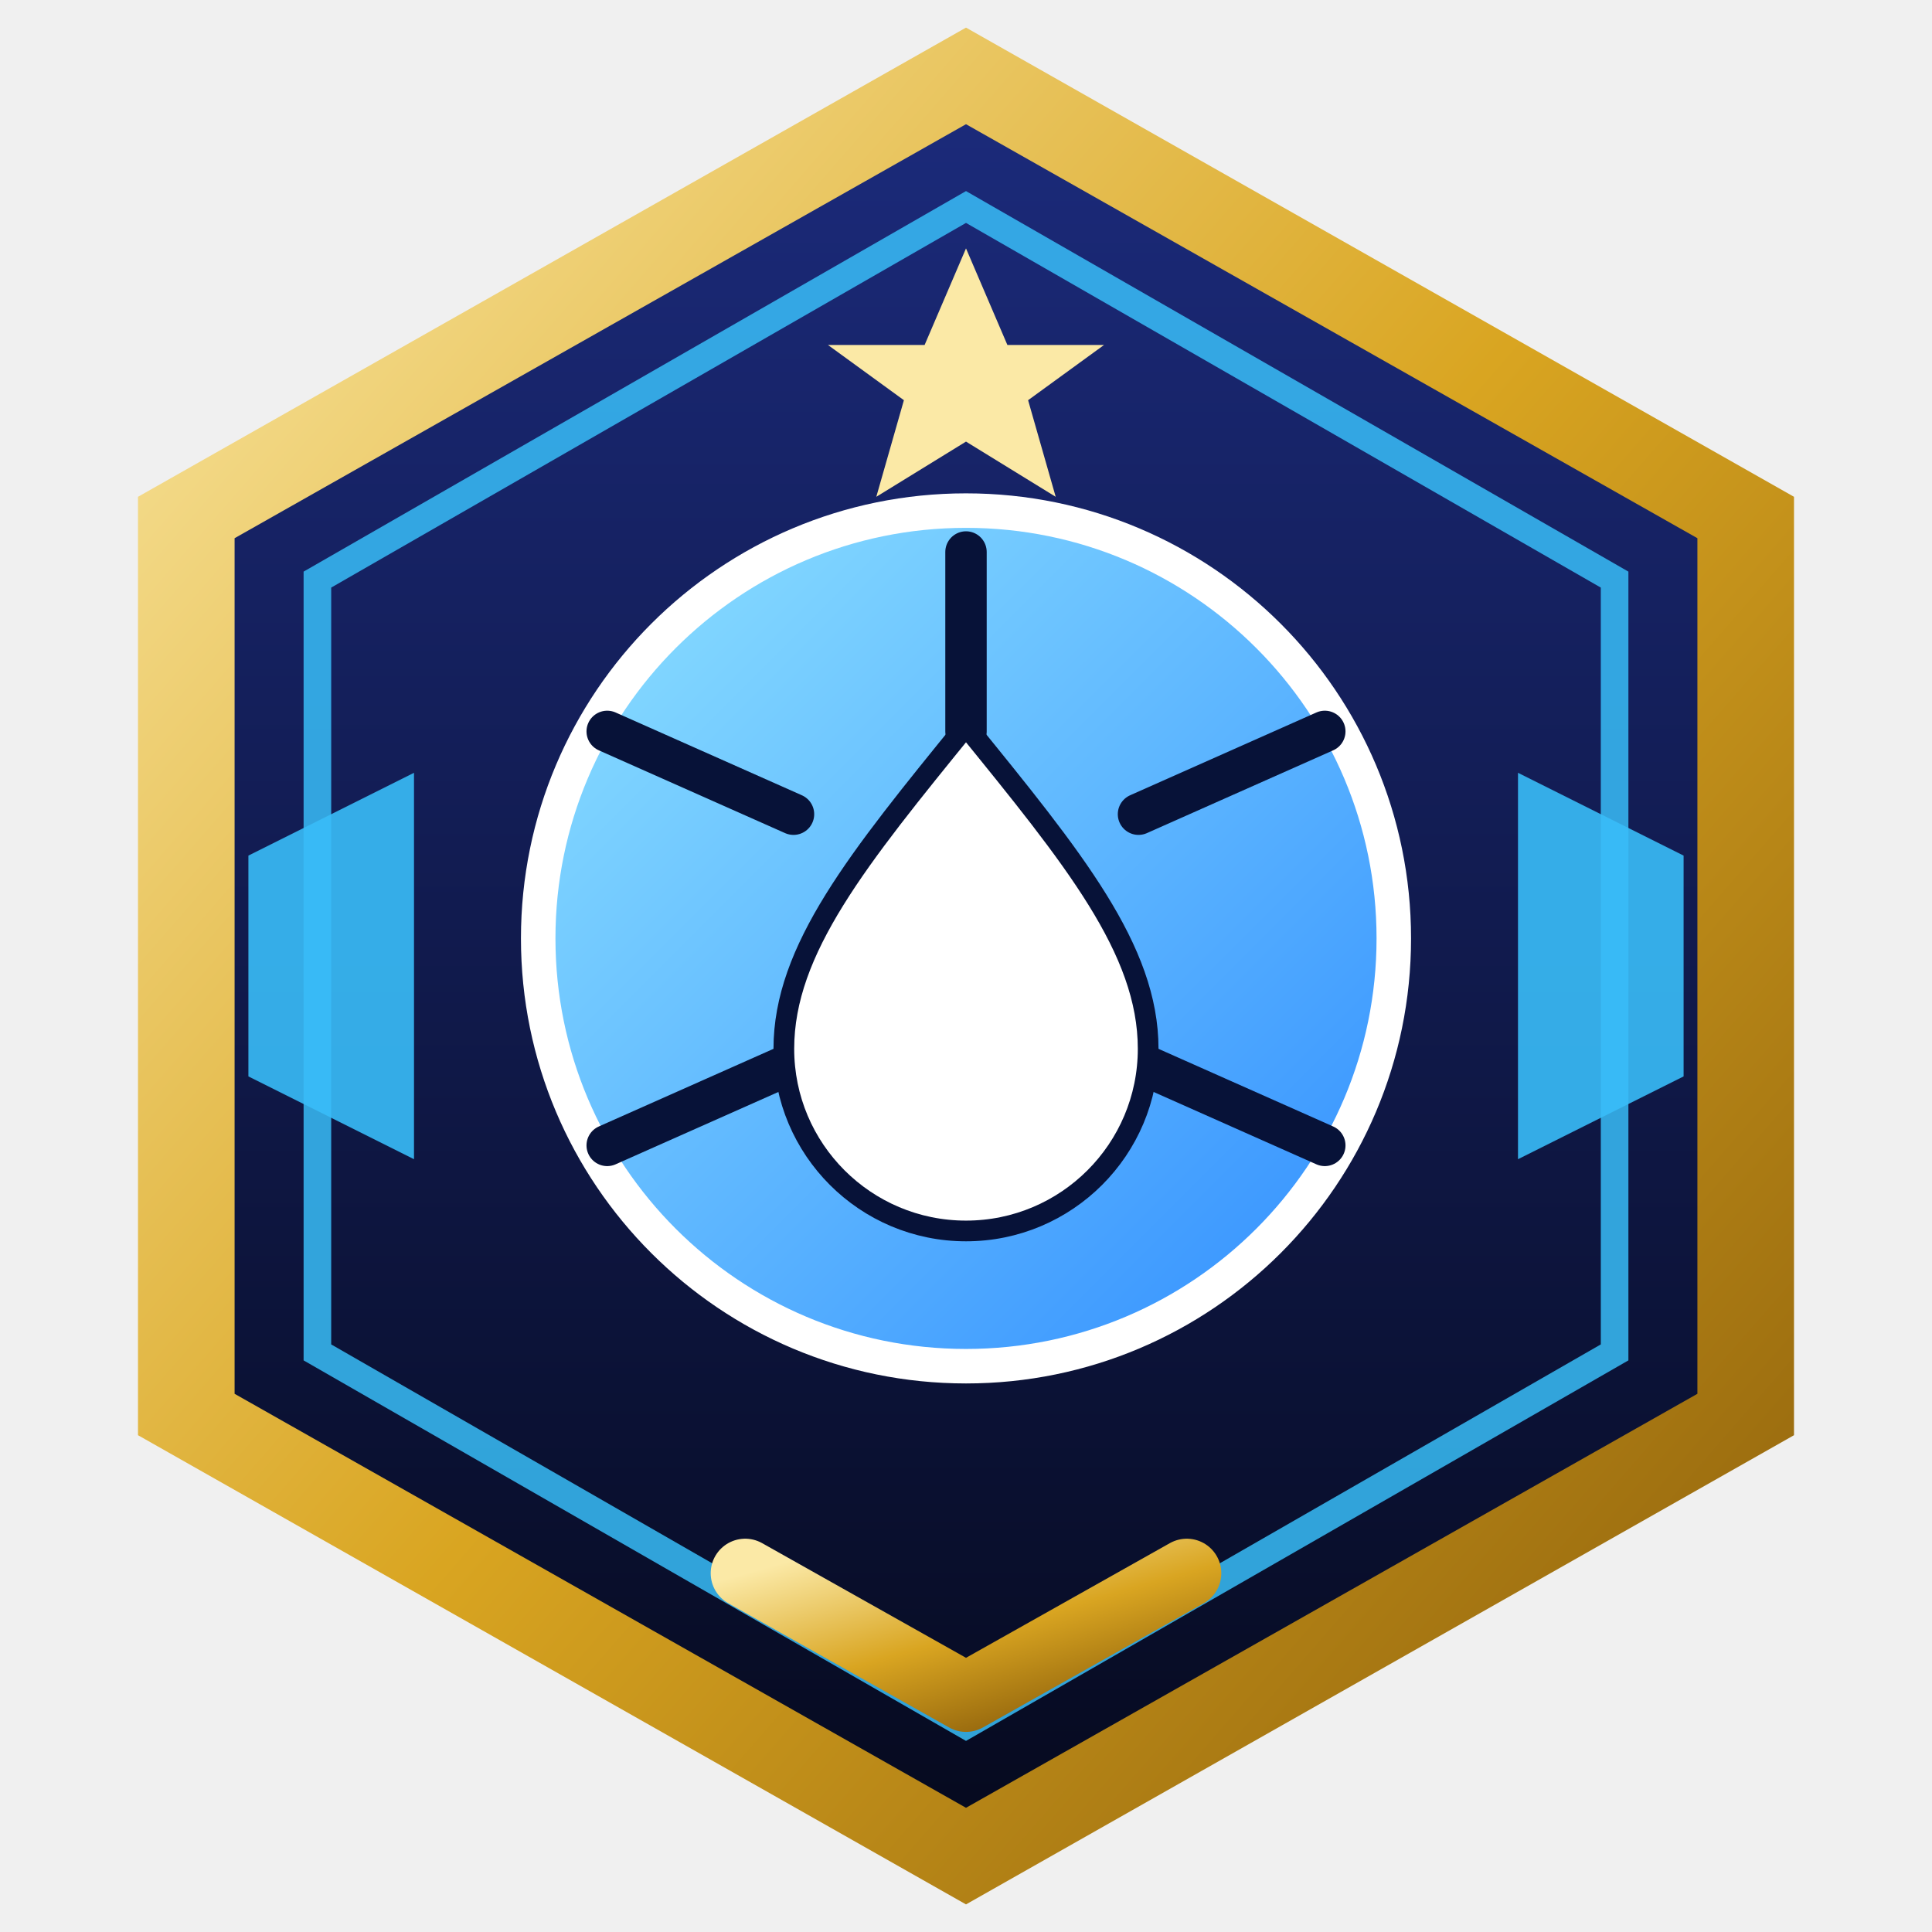
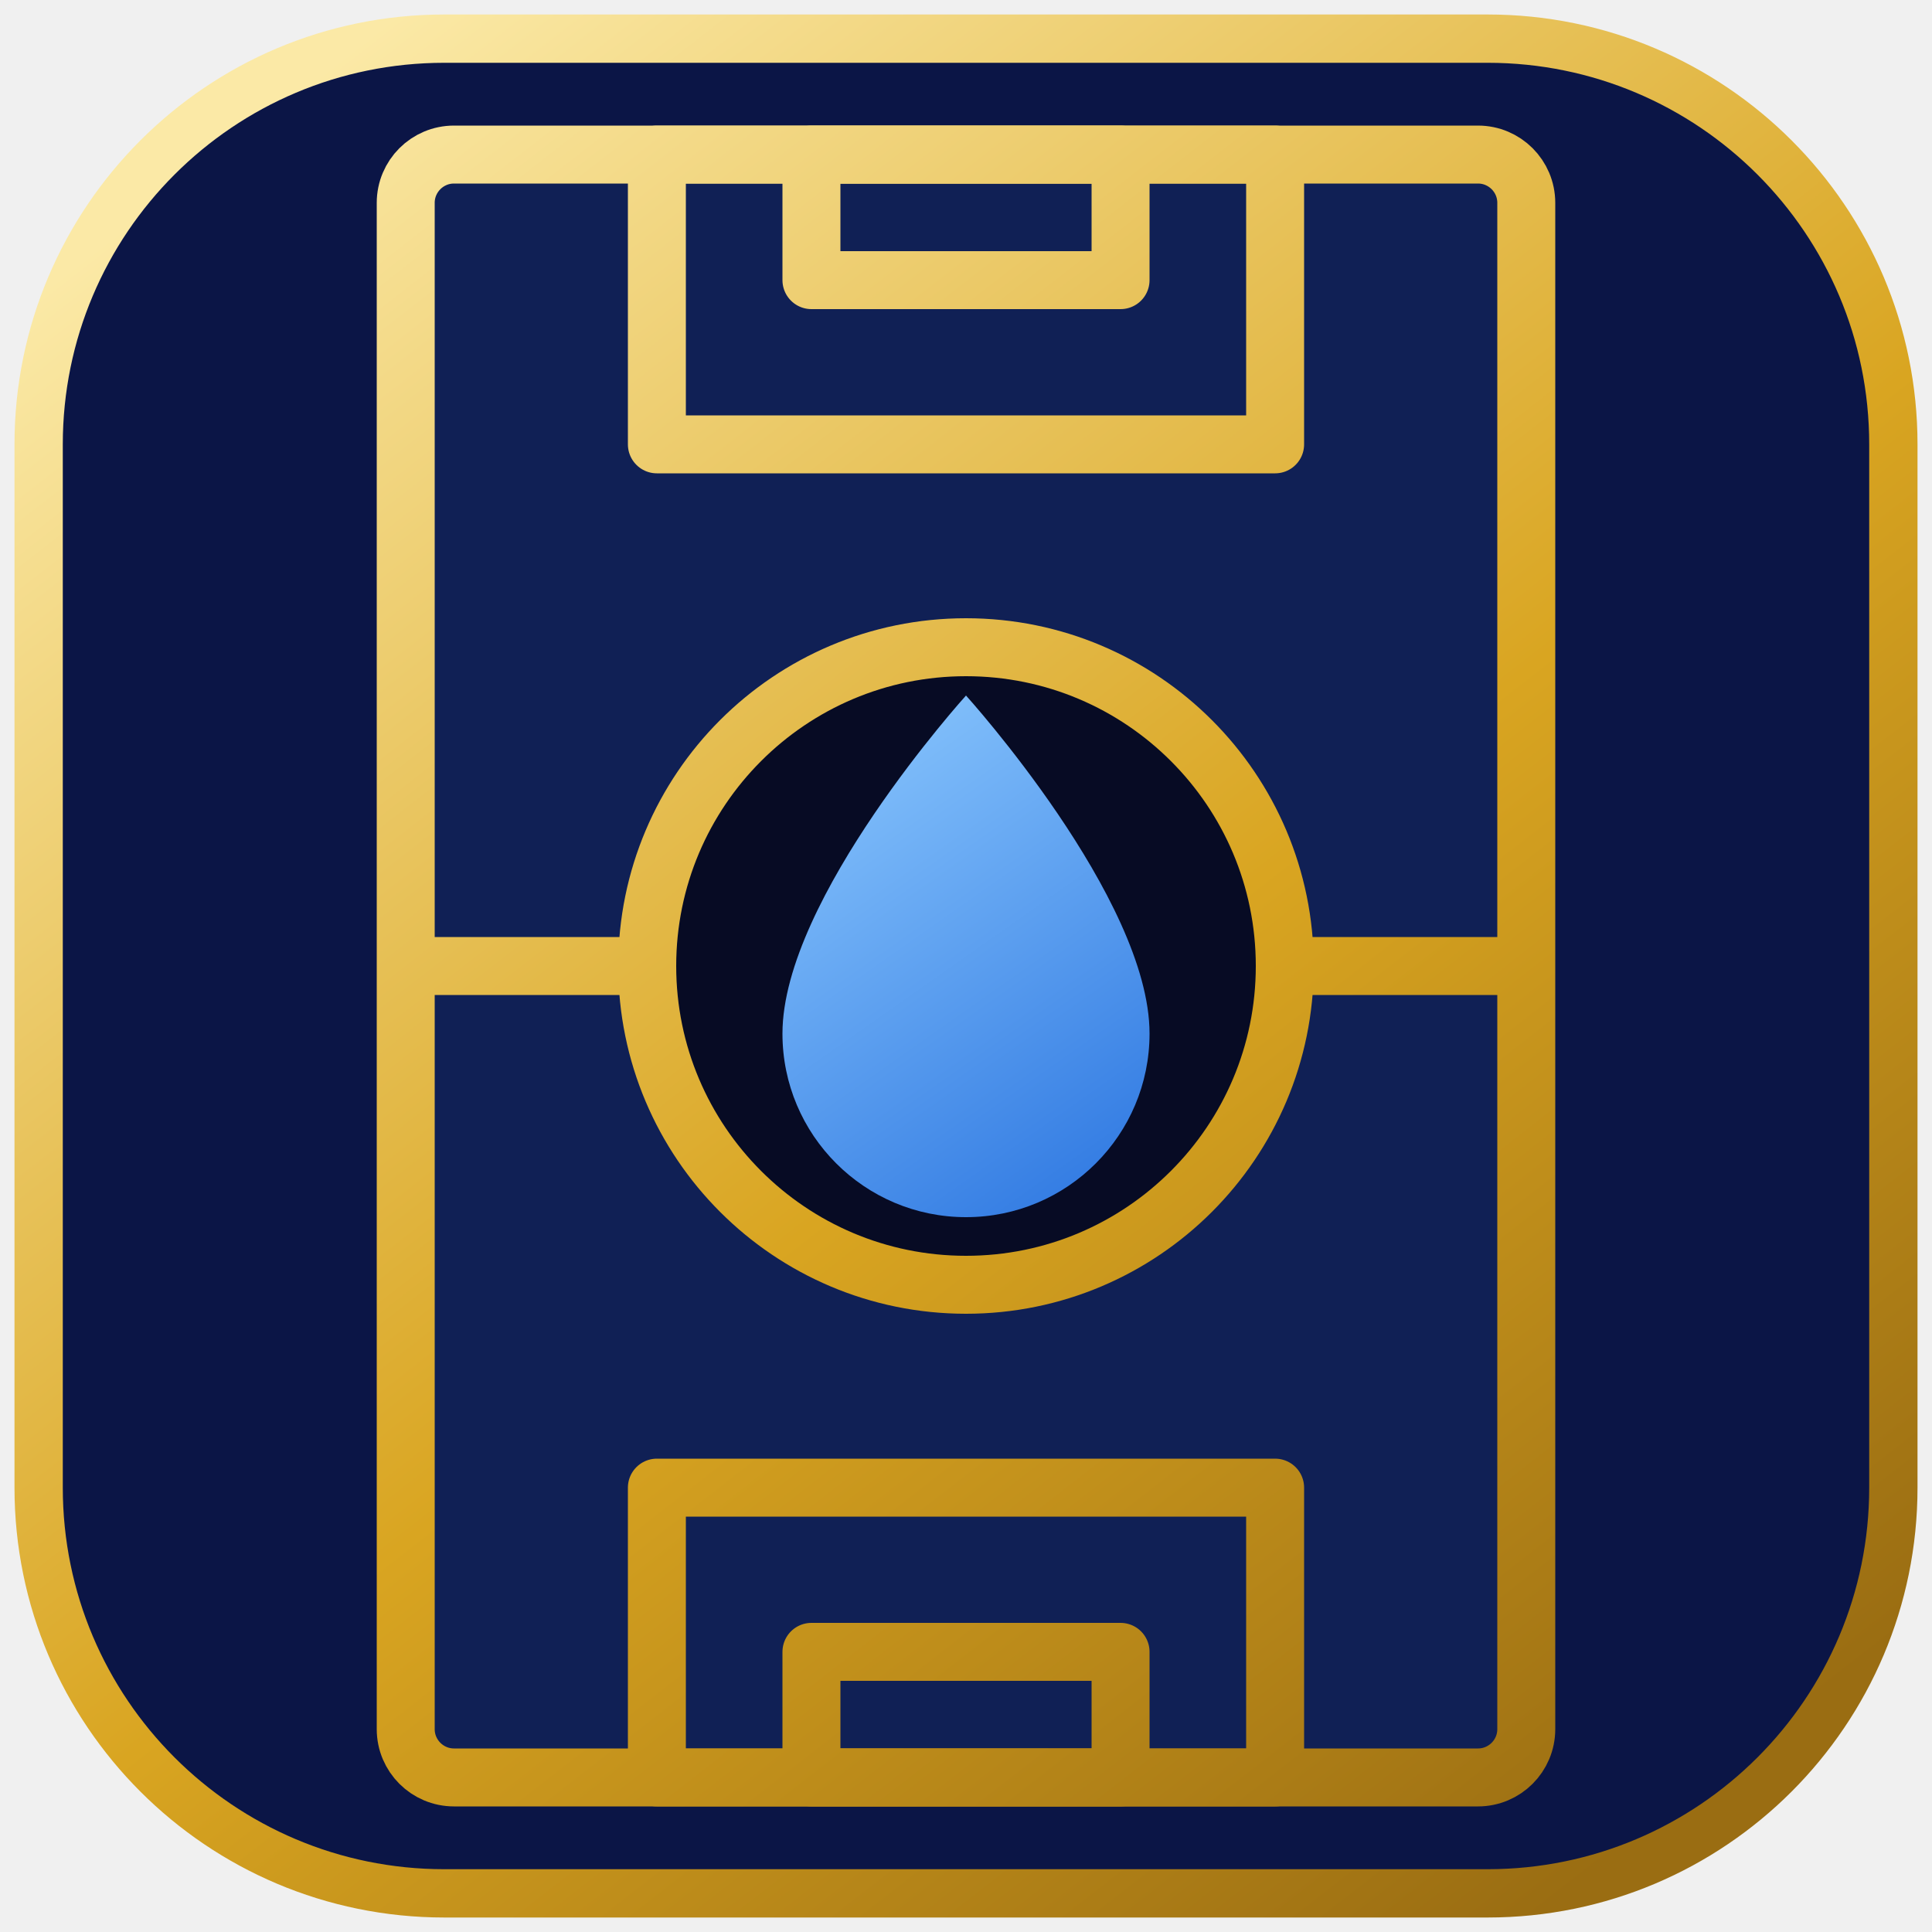
- <svg xmlns="http://www.w3.org/2000/svg" viewBox="-70 -70 140 140">
+ <svg xmlns="http://www.w3.org/2000/svg" viewBox="0 0 200 200">
  <defs>
-     <linearGradient id="fa" x1="0" y1="0" x2="1" y2="1">
+     <linearGradient id="fg" gradientUnits="userSpaceOnUse" x1="30" y1="10" x2="170" y2="190">
      <stop offset="0" stop-color="#fbe9a6" />
-       <stop offset=".5" stop-color="#d9a521" />
-       <stop offset="1" stop-color="#8a5d0a" />
+       <stop offset=".55" stop-color="#d9a521" />
+       <stop offset="1" stop-color="#9a6d12" />
    </linearGradient>
-     <linearGradient id="fb" x1="0" y1="0" x2="0" y2="1">
-       <stop offset="0" stop-color="#1b2a7a" />
-       <stop offset="1" stop-color="#060a1f" />
-     </linearGradient>
-     <linearGradient id="fc" x1="0" y1="0" x2="1" y2="1">
-       <stop offset="0" stop-color="#8fe3ff" />
-       <stop offset="1" stop-color="#2f8cff" />
+     <linearGradient id="fb" gradientUnits="userSpaceOnUse" x1="81" y1="72" x2="119" y2="126">
+       <stop offset="0" stop-color="#8fcbff" />
+       <stop offset="1" stop-color="#2a74e0" />
    </linearGradient>
  </defs>
-   <polygon points="0,-68 60,-34 60,34 0,68 -60,34 -60,-34" fill="url(#fa)" />
-   <polygon points="0,-61 53,-31 53,31 0,61 -53,31 -53,-31" fill="url(#fb)" />
-   <polygon points="0,-55 47,-28 47,28 0,55 -47,28 -47,-28" fill="none" stroke="#38bdf8" stroke-width="2" opacity=".85" />
-   <polygon points="-52,-8 -40,-14 -40,14 -52,8" fill="#38bdf8" opacity=".9" />
-   <polygon points="52,-8 40,-14 40,14 52,8" fill="#38bdf8" opacity=".9" />
-   <circle cy="-2" r="31" fill="url(#fc)" stroke="#fff" stroke-width="2.5" />
-   <g transform="translate(0,-2) scale(.5)" stroke="#071238" stroke-width="6" stroke-linecap="round">
-     <line x1="25" y1="-18" x2="52" y2="-30" />
-     <line x1="25" y1="18" x2="52" y2="30" />
-     <line x1="0" y1="-30" x2="0" y2="-56" />
-     <line x1="-25" y1="-18" x2="-52" y2="-30" />
-     <line x1="-25" y1="18" x2="-52" y2="30" />
-   </g>
-   <path transform="translate(0,0) scale(.3)" fill="#fff" stroke="#071238" stroke-width="5" d="M0 -58 C26 -26 44 -4 44 20 A44 44 0 0 1 -44 20 C-44 -4 -26 -26 0 -58 Z" />
-   <polyline points="-16,44 0,53 16,44" fill="none" stroke="url(#fa)" stroke-width="5" stroke-linejoin="round" stroke-linecap="round" />
-   <polygon points="0,-52 3,-45 10,-45 4.5,-41 6.5,-34 0,-38 -6.5,-34 -4.5,-41 -10,-45 -3,-45" fill="#fbe9a6" />
+   <rect x="4" y="4" width="192" height="192" rx="42" fill="#0b1546" stroke="url(#fg)" stroke-width="5" />
+   <rect x="42" y="16" width="116" height="168" rx="5" fill="#4DA2FF" fill-opacity=".08" />
+   <rect x="42" y="16" width="116" height="168" rx="5" fill="none" stroke="url(#fg)" stroke-width="6" stroke-linejoin="round" />
+   <path d="M42 100 H158" fill="none" stroke="url(#fg)" stroke-width="6" stroke-linejoin="round" />
+   <rect x="68" y="16" width="64" height="30" fill="none" stroke="url(#fg)" stroke-width="6" stroke-linejoin="round" />
+   <rect x="84" y="16" width="32" height="13" fill="none" stroke="url(#fg)" stroke-width="6" stroke-linejoin="round" />
+   <rect x="68" y="154" width="64" height="30" fill="none" stroke="url(#fg)" stroke-width="6" stroke-linejoin="round" />
+   <rect x="84" y="171" width="32" height="13" fill="none" stroke="url(#fg)" stroke-width="6" stroke-linejoin="round" />
+   <circle cx="100" cy="100" r="33" fill="#070b24" stroke="url(#fg)" stroke-width="6" />
+   <path d="M100 72 C100 72 81 93 81 107 a19 19 0 0 0 38 0 C119 93 100 72 100 72Z" fill="url(#fb)" />
</svg>
